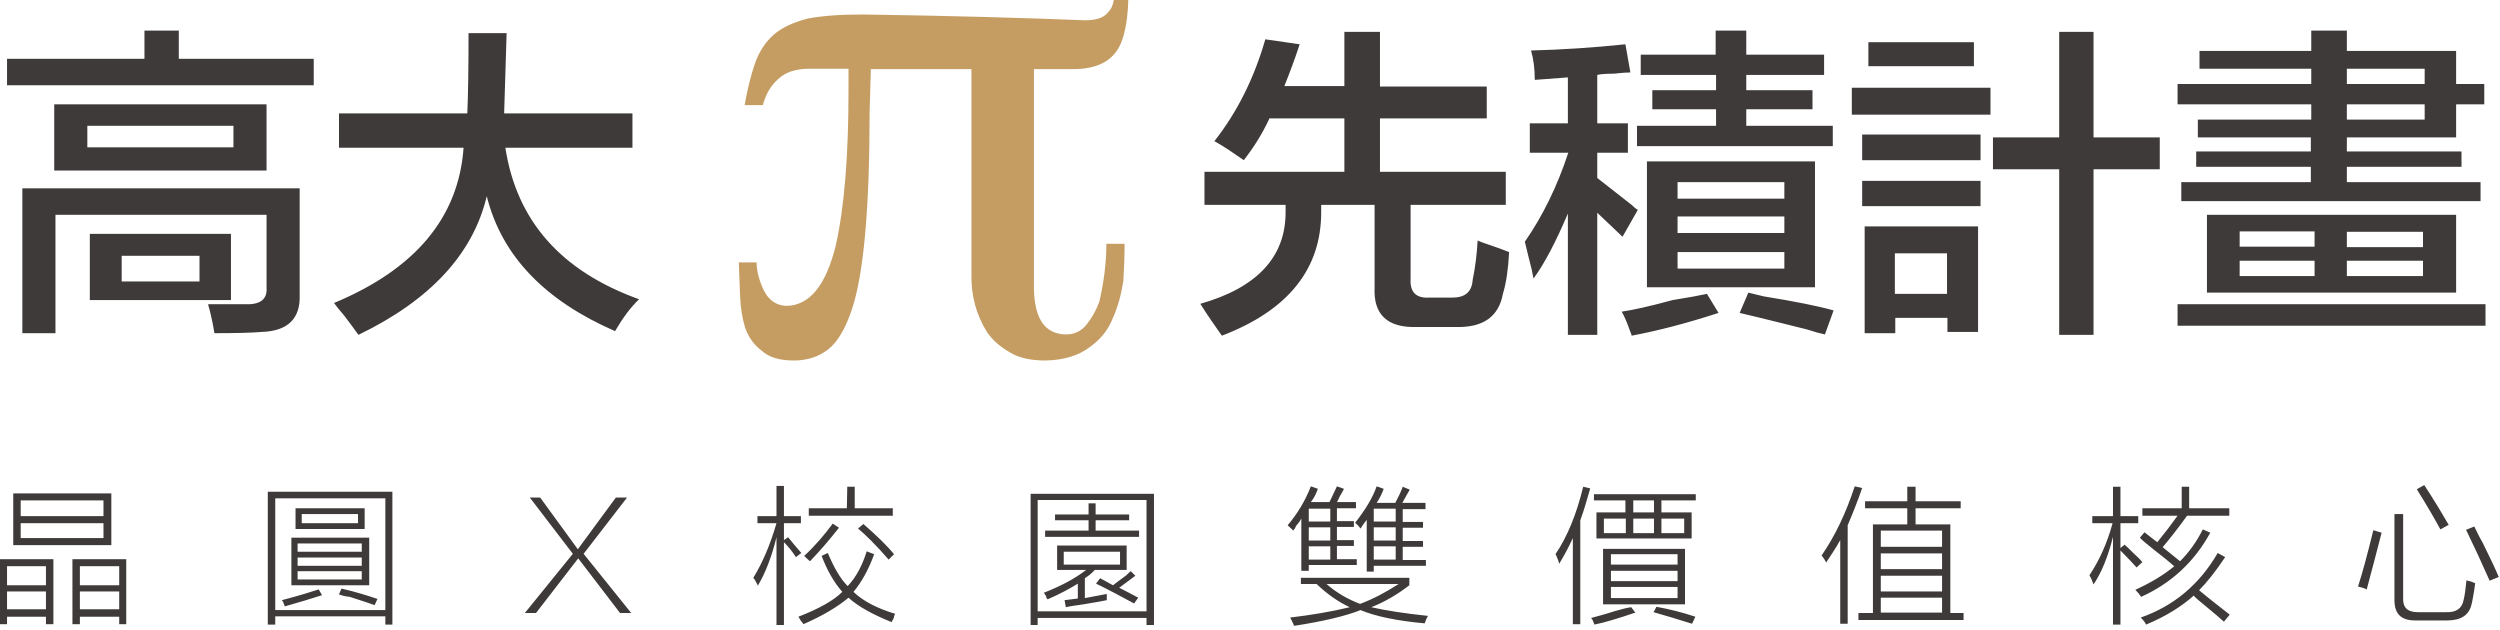
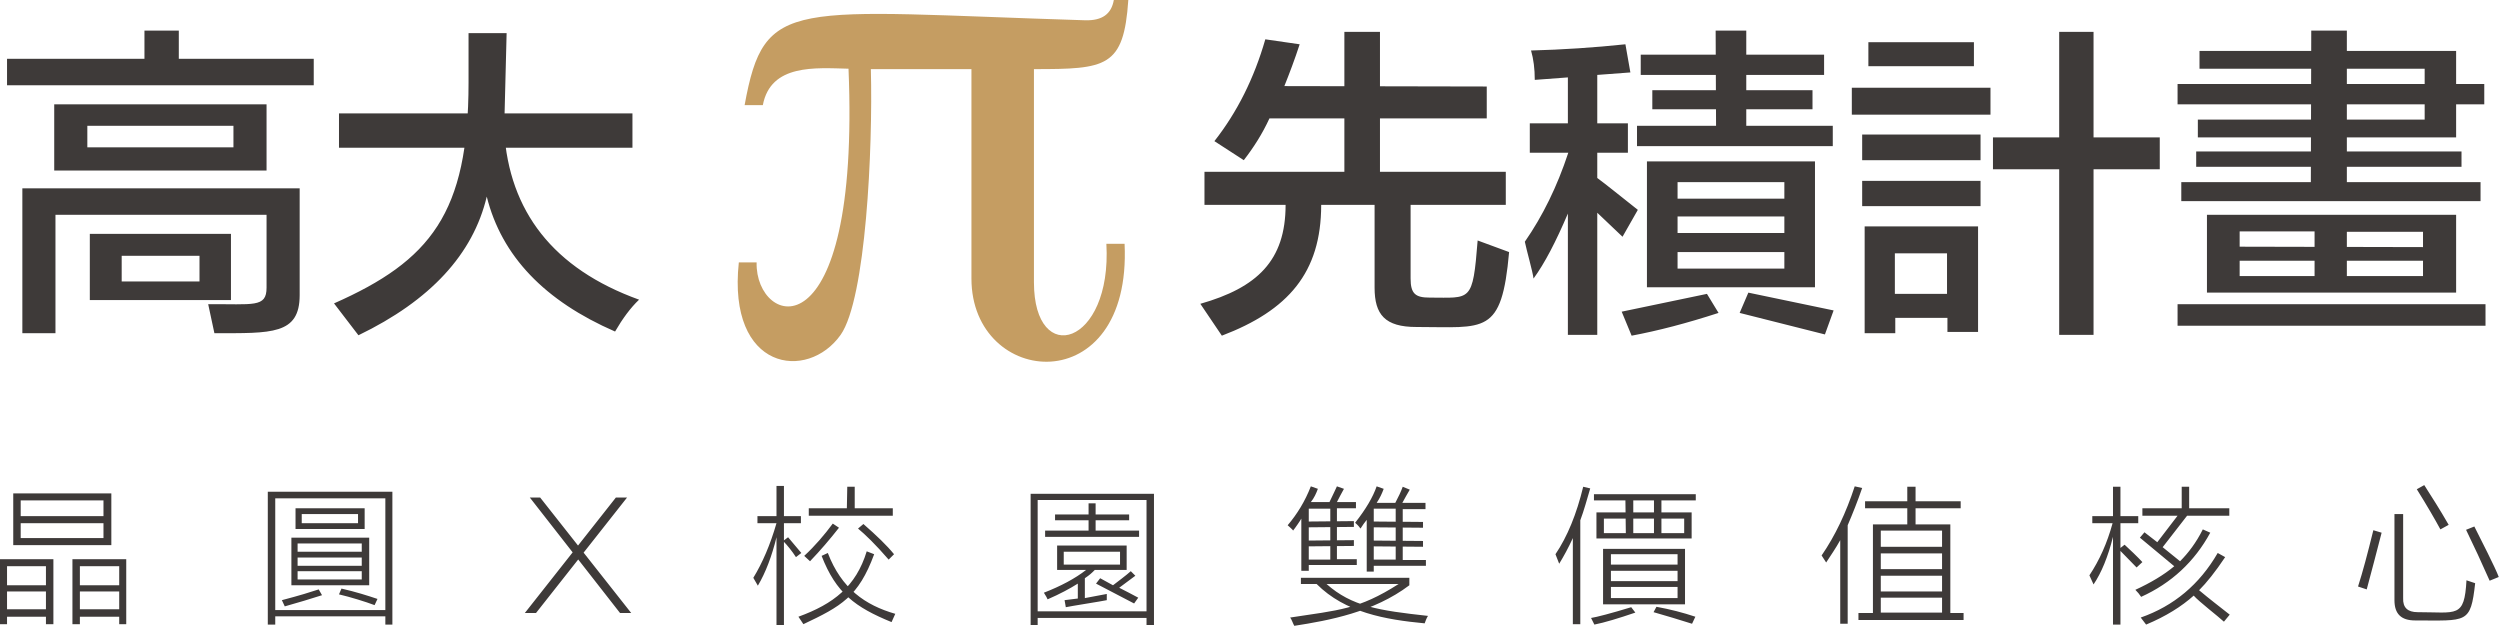
- <svg xmlns="http://www.w3.org/2000/svg" version="1.1" id="圖層_1" x="0px" y="0px" viewBox="0 0 604 152" style="enable-background:new 0 0 604 152;" xml:space="preserve">
-   <style type="text/css">
- 	.st0{fill:#C59D62;}
- 	.st1{fill:#3E3A39;}
- </style>
-   <path class="st0" d="M210.1,26.8c0,23.4-1.4,39.4-4.3,48c-1.5,4.5-3.4,7.8-5.7,9.6c-2.3,1.8-5.1,2.7-8.3,2.7c-3.5,0-6.1-0.8-7.8-2.4  c-1.9-1.4-3.2-3.3-4-5.6c-0.7-2.3-1.1-4.9-1.2-7.7c-0.1-2.7-0.2-5.3-0.3-8h4.3c0,2.1,0.6,4.3,1.7,6.7c1.2,2.4,3,3.7,5.5,3.8  c5.6-0.1,9.5-4.9,11.9-14.5c2.1-9.3,3.1-21.8,3.1-37.5v-5.3h-9.3c-3.4,0-5.9,0.8-7.7,2.5c-1.8,1.6-3,3.7-3.7,6.3h-4.4  c0.7-3.9,1.5-7.2,2.5-10.1c1-2.8,2.5-5.1,4.4-6.8c2-1.8,4.8-3.1,8.3-4c3.5-0.7,8-1,13.5-1c20.6,0.3,38.4,0.8,53.6,1.4  c2.6,0,4.4-0.6,5.4-1.8c0.9-0.9,1.3-1.9,1.5-3.1h3.5c-0.2,6.6-1.4,11.1-3.7,13.4c-2.2,2.3-5.6,3.4-10.1,3.3h-9v51.5  c-0.2,8.3,2.3,12.5,7.7,12.6c2.1,0,3.8-0.8,5.1-2.5c1.2-1.5,2.2-3.3,3-5.4c1.1-4.8,1.7-9.4,1.7-14h4.4c0,2.8-0.1,5.8-0.3,9  c-0.5,3.2-1.3,6.2-2.6,9.1c-1.1,2.8-3,5.1-5.7,7c-2.6,1.9-6,3-10.5,3.1c-3.5,0-6.3-0.6-8.5-1.9c-2.3-1.3-4.2-2.9-5.6-4.9  c-2.7-4.3-3.9-9-3.8-14V16.7h-24.3L210.1,26.8L210.1,26.8z" />
-   <path class="st1" d="M1.7,20.6v-6.4h33.2V7.4h8.3v6.8h32.6v6.4H1.7z M5.4,80.5v-35h67v25.8c0.2,5.7-2.9,8.7-9.2,8.9  c-2.5,0.2-6.2,0.3-11.4,0.3c-0.2-1.4-0.6-3.4-1.2-5.8c-0.2-0.6-0.3-1-0.3-1.2h8.6c3.9,0.2,5.7-1.1,5.5-4V51.9h-51v28.6L5.4,80.5  L5.4,80.5z M13.1,41.2v-16h51.3v16H13.1L13.1,41.2z M21.1,30.4v5.2h35.3v-5.2H21.1L21.1,30.4z M21.7,72.5v-16h34.1v16H21.7  L21.7,72.5z M29.4,61.8v6.2h18.8v-6.2H29.4L29.4,61.8z M81.9,35.7v-8.3h31c0.2-4.5,0.3-11,0.3-19.4h9.2l-0.6,19.4h31v8.3h-30.7  c2.7,17.6,13.4,29.8,32.3,36.6c-2.1,2-4,4.6-5.8,7.7c-17-7.4-27.4-18.2-31-32.6c-3.3,13.9-13.6,25.1-31,33.5  c-0.6-0.8-1.7-2.4-3.4-4.6c-1.2-1.4-2.1-2.5-2.5-3.1c19.7-8.2,30.1-20.7,31.3-37.5H81.9L81.9,35.7z M300.5,38.7  c-2.3-1.6-4.6-3.2-7.1-4.6c5.5-7,9.6-15.2,12.3-24.6l8.3,1.2c-1.2,3.7-2.5,7.1-3.7,10.1h14.5V7.7h8.6v13.2h25.8v7.7h-25.8v12.9h30.4  v8h-23v17.8c-0.2,3.3,1.3,4.8,4.6,4.6h5.5c3.1,0,4.7-1.4,4.9-4.3c0.6-2.9,1-6,1.2-9.5c0.4,0.2,0.9,0.4,1.5,0.6  c2.9,1,4.9,1.7,6.1,2.2c-0.2,4.1-0.7,7.5-1.5,10.1c-1,5.5-4.8,8.2-11.4,8h-9.5c-7,0.2-10.4-3-10.1-9.5v-20h-12.9v1.8  c0,13.7-8,23.7-24,29.8c-1.6-2.3-3.4-4.8-5.2-7.7c13.7-3.9,20.6-11.3,20.6-22.1v-1.8H291v-8h33.8V28.6h-18.1  C305,32.3,302.9,35.6,300.5,38.7L300.5,38.7z M369.6,36.9v-7.1h9.2V18.7l-8,0.6c0-2.7-0.3-5-0.9-7.1c7.6-0.2,15.2-0.7,22.8-1.5  l1.2,6.8c-0.8,0-2.2,0.1-4,0.3c-1.8,0-3.2,0.1-4,0.3v11.7h7.4v7.1h-7.4V43c1.8,1.4,4.6,3.6,8.3,6.5c0.6,0.6,1.1,1,1.5,1.2l-3.7,6.5  l-6.1-5.8v29.5h-7.1V51.6c-2.9,6.8-5.6,12-8.3,15.7c-0.2-1.2-0.6-3-1.2-5.2c-0.4-1.6-0.7-2.9-0.9-3.7c4.3-6.2,7.8-13.3,10.5-21.5  L369.6,36.9L369.6,36.9z M394.2,81.1c0-0.2-0.1-0.5-0.3-0.9c-0.8-2.3-1.5-3.9-2.1-4.9c2.7-0.4,6.8-1.3,12.3-2.8  c3.7-0.6,6.5-1.1,8.3-1.5l2.8,4.6C407.5,78.1,400.6,79.9,394.2,81.1L394.2,81.1z M396.4,18.1v-4.9h18.1V7.4h7.4v5.8h18.8v4.9h-18.8  v3.7h16v4.6h-16v4h20.9v4.9h-47.3v-4.9h19.1v-4h-15.4v-4.6h15.4v-3.7L396.4,18.1L396.4,18.1z M397.9,69.5V39h40.6v30.4H397.9z   M405.3,44v4h25.8v-4H405.3z M405.3,52.3v4h25.8v-4H405.3z M405.3,60.9v4h25.8v-4H405.3z M440.9,80.8c-1-0.2-2.5-0.6-4.3-1.2  c-4.1-1-9.5-2.4-16.3-4l2.1-4.9c0.8,0.2,2,0.5,3.7,0.9c7.4,1.2,13,2.3,16.9,3.4L440.9,80.8L440.9,80.8z M447.4,27.7v-6.5h33.5v6.5  H447.4z M449.9,38.7v-6.2h28.6v6.2H449.9z M449.9,49.8v-6.1h28.6v6.1H449.9z M450.5,80.5V54.7h27.4v25.5h-7.4v-3.4h-12.6v3.7H450.5  L450.5,80.5z M451.4,16v-5.8h25.5V16H451.4z M457.8,61.2V71h12.6v-9.8H457.8z M481.5,40.9v-7.7h16V7.7h8.3v25.5h16v7.7h-16v40h-8.3  V40.9L481.5,40.9L481.5,40.9z M526.1,25.2v-4.9h32.3v-3.7h-27v-4.3h27V7.4h8.6v4.9h26.4v8h6.8v4.9h-6.8v8H567v3.4h27.7v3.7H567V44  h32.3v4.6H527V44h31.3v-3.7h-27.7v-3.7h27.7v-3.4H531v-4.3h27.4v-3.7L526.1,25.2L526.1,25.2z M526.1,78.7v-5.2h74.4v5.2H526.1z   M533.2,70.7V51.9h60.2v18.8H533.2z M541.1,55.9v3.7h18.1v-3.7H541.1z M541.1,63v3.7h18.1V63H541.1z M585.7,16.6H567v3.7h18.8V16.6z   M567,25.2v3.7h18.8v-3.7H567z M585.4,56H567v3.7h18.4V56z M567,63v3.7h18.4V63H567z M0,135.1h12.9v15.7h-1.8v-1.8H1.7v1.8H0V135.1z   M1.7,136.8v4.6h9.4v-4.6H1.7z M1.7,142.9v4.3h9.4v-4.3H1.7z M3.2,119.2h23.7v12.5H3.2V119.2z M5,120.9v3.8h20v-3.8H5z M5,126.4v3.6  h20v-3.6H5z M17.5,135.1h13v15.7h-1.7v-1.8h-9.5v1.8h-1.8V135.1z M19.3,136.8v4.6h9.5v-4.6H19.3z M19.3,142.9v4.3h9.5v-4.3H19.3z   M64.7,118.8h30.1v32.1h-1.7v-2H66.5v2h-1.8V118.8z M66.5,120.4v27h26.6v-27H66.5z M77,142.4l0.8,1.4c-2.8,0.9-5.8,1.8-9,2.7  c-0.2-0.6-0.4-1.2-0.7-1.5C72.3,143.9,75.2,143,77,142.4z M70.4,129.9h18.8v11.5H70.4V129.9z M71.4,122.8h16.7v5H71.4V122.8z   M71.9,131.3v2h15.5v-2H71.9z M71.9,134.7v2h15.5v-2H71.9z M71.9,138v2h15.5v-2H71.9z M72.9,124.2v2.2h13.6v-2.2H72.9z M81.9,143.6  l0.6-1.4c3.5,0.8,6.3,1.7,8.7,2.5l-0.7,1.5c-1.6-0.6-3.6-1.2-6-2C83.3,144.1,82.4,143.8,81.9,143.6z M149.8,148.1l-10.1-13.2  l-10.2,13.2h-2.7l11.6-14.3l-10.4-13.6h2.5l9.1,12.5l9.2-12.5h2.7L141,133.8l11.5,14.3H149.8z M183.1,141.5  c-0.1-0.2-0.2-0.5-0.4-0.8c-0.3-0.6-0.5-0.9-0.7-1.1c2.2-3.6,4.1-8,5.6-13.2H183v-1.7h4.6v-7.3h1.8v7.3h4.1v1.7h-4.1v4.1l1-0.7  c0.3,0.4,0.8,0.9,1.4,1.7c0.8,0.9,1.4,1.6,1.8,2.1l-1.3,1c-0.9-1.4-1.9-2.6-2.9-3.6v20h-1.8v-21.2  C186.5,134.3,185,138.3,183.1,141.5z M215.4,150.3c-4.7-1.9-8.1-3.8-10.4-5.9c-2.6,2.2-6.3,4.4-10.9,6.4c-0.1-0.2-0.3-0.5-0.6-0.8  c-0.3-0.5-0.5-0.8-0.6-1c4.9-1.9,8.5-3.9,10.6-6c-2.1-2.4-3.7-5.3-5-8.7l1.5-0.7c1.5,3.6,3.1,6.3,4.8,8c2-2.1,3.5-4.9,4.6-8.4  l1.8,0.7c-1.3,3.6-3,6.7-5,9.1c2.3,2.2,5.7,4,10.1,5.3c-0.1,0.1-0.2,0.3-0.3,0.6C216.1,149.1,215.8,149.6,215.4,150.3z M201.2,126.5  l1.5,1c-2.2,2.8-4.5,5.5-7,8.1c-0.2-0.2-0.5-0.4-0.8-0.7c-0.3-0.3-0.5-0.5-0.6-0.6C196.9,131.9,199.2,129.2,201.2,126.5z   M204.7,117.6h1.8v5.2h9.2v1.8h-20.3v-1.8h9.2L204.7,117.6L204.7,117.6z M207.3,127.7l1.3-1.1c3.2,2.8,5.7,5.2,7.4,7.3l-1.3,1.3  C211.5,131.5,209,129.1,207.3,127.7z M249,119.3h29.8v31.7H277v-1.7h-26.3v1.7H249V119.3z M250.7,120.8v26.9H277v-26.9H250.7z   M252.2,143.2c4.1-1.6,7.5-3.4,10.2-5.5h-7v-5.9h16.8v5.9h-7.7c-0.2,0.2-0.4,0.4-0.7,0.7s-0.8,0.7-1.7,1.3v4.8l5.3-1v1.5  c-0.8,0.2-2.7,0.5-5.6,1c-2.1,0.3-3.5,0.5-4.3,0.7l-0.3-1.7l3.2-0.4V141c-1.9,1.2-4.3,2.5-7.3,3.8c0-0.1-0.1-0.2-0.3-0.3  C252.9,144.2,252.6,143.8,252.2,143.2L252.2,143.2z M252.5,128.2H263v-2.5h-8.1v-1.4h8.1v-2.7h1.7v2.7h8.1v1.4h-8.1v2.5h10.5v1.5  h-22.7L252.5,128.2L252.5,128.2z M257,133.3v3.1h13.6v-3.1H257z M264.8,141l1-1.3l3.1,1.7c0.8-0.6,1.8-1.4,3.2-2.4  c0.5-0.5,0.8-0.8,1.1-1l1.1,1.1l-3.9,2.9c1.6,0.8,3.1,1.6,4.6,2.4l-1,1.4C271.2,144.3,268.1,142.6,264.8,141z M312.4,128.2  c-0.1-0.2-0.4-0.5-1-1c-0.1-0.1-0.2-0.2-0.3-0.3c2.3-2.7,4.2-5.8,5.6-9.4l1.7,0.6c-0.4,1.1-0.9,2.2-1.7,3.2h4.5  c0.9-1.9,1.5-3.1,1.8-3.8l1.7,0.6c-0.2,0.4-0.5,1-1,1.8c-0.3,0.7-0.5,1.1-0.7,1.4h4.6v1.5h-4.6v3.1h4.1v1.4h-4.1v3.2h4.1v1.4h-4.1  v3.2h4.8v1.4h-11.6v1.4h-1.8v-12.6c-0.2,0.4-0.6,1-1.3,1.8C312.9,127.7,312.6,128,312.4,128.2z M314.3,141.1v-1.5h26.2v1.8  c-3,2.3-6.1,4.1-9.2,5.3c3.5,0.8,8,1.5,13.7,2.1c-0.4,0.6-0.6,1.3-0.8,1.8c-6.7-0.6-11.9-1.7-15.5-3.2c-3.5,1.4-8.9,2.7-16,3.8  c-0.1-0.1-0.2-0.3-0.3-0.6c-0.3-0.6-0.5-1.1-0.7-1.4c5-0.6,9.9-1.4,14.4-2.5c-2.8-1.3-5.5-3.2-8-5.6H314.3L314.3,141.1z   M316.2,122.9v3.1h5.2v-3.1H316.2z M316.2,127.4v3.2h5.2v-3.2H316.2z M316.2,132v3.2h5.2V132H316.2z M337.9,141.1h-17.4  c2.5,2.2,5.2,3.7,8.1,4.8C331.8,144.7,334.8,143.1,337.9,141.1L337.9,141.1z M328.7,127.7c-0.2-0.3-0.6-0.8-1.3-1.4  c2.6-3.3,4.3-6.2,5.2-8.8l1.7,0.6c-0.4,1.1-0.9,2.2-1.7,3.4h4.5c0.8-1.5,1.4-2.8,1.8-3.9l1.7,0.7c-0.6,1-1.2,2.1-1.8,3.2h5.6v1.5  h-5.5v3.1h4.9v1.4h-4.9v3.2h4.9v1.4h-4.9v3.2h5.6v1.4h-12.6v1.4h-1.7v-12.5C329.7,126.2,329.2,126.9,328.7,127.7z M331.9,122.9v3.1  h5.3v-3.1H331.9z M331.9,127.4v3.2h5.3v-3.2H331.9z M331.9,132v3.2h5.3V132H331.9z M376.7,136.2c-0.1-0.5-0.3-1-0.6-1.7  c-0.1-0.3-0.2-0.5-0.3-0.6c2.9-4.3,5.1-9.7,6.7-16.3l1.7,0.4c-0.8,2.7-1.5,5.3-2.4,7.7v25.1H380V130  C378.9,132.4,377.8,134.4,376.7,136.2L376.7,136.2z M394.1,146.7l1,1.3c-4.1,1.4-7.4,2.4-9.9,2.9l-0.1-0.3c-0.2-0.6-0.4-1-0.7-1.3  c1.1-0.3,3.1-0.8,5.9-1.7C392,147.1,393.3,146.8,394.1,146.7z M385.2,119.4h24.5v1.5h-8.3v2.9h7.3v6.3h-23v-6.3h7v-2.9h-7.6V119.4z   M387.3,132.6h19.8V146h-19.8V132.6z M387.5,125.3v3.5h5.3v-3.5H387.5z M389.2,133.9v2.5h16.1v-2.5H389.2z M389.2,137.9v2.5h16.1  v-2.5H389.2z M389.2,141.8v2.7h16.1v-2.7H389.2z M394.6,120.9v2.9h5v-2.9H394.6z M394.6,125.3v3.5h5v-3.5H394.6z M399.5,147.9  l0.7-1.3c3.3,0.6,6.4,1.4,9.4,2.4l-0.8,1.7C405.7,149.7,402.6,148.8,399.5,147.9z M406.9,125.3h-5.5v3.5h5.5V125.3z M441.2,135.9  c-0.3-0.6-0.6-1.1-1.1-1.7c3.3-4.8,5.9-10.3,8-16.7l1.8,0.4c-1.1,3.2-2.3,6.2-3.5,9v23.8h-1.8v-20.2  C443.5,132.5,442.3,134.2,441.2,135.9L441.2,135.9z M460.8,117.6h2v3.5h10.9v1.7h-10.9v3.9h8.4v21.4h3.2v1.7h-25.4v-1.7h3.5v-21.4  h8.3v-3.9h-10.2v-1.7h10.2L460.8,117.6L460.8,117.6z M454.4,128.2v3.9h14.8v-3.9H454.4z M454.4,133.7v3.8h14.8v-3.8H454.4z   M454.4,139.1v3.8h14.8v-3.8H454.4z M454.4,144.4v3.6h14.8v-3.6H454.4z M505.8,141.2c-0.3-0.8-0.6-1.6-1-2.2  c2.4-3.6,4.3-7.8,5.6-12.6h-4.9v-1.7h5v-7.1h1.8v7.1h4.3v1.7h-4.3v6l1-0.8c0.6,0.5,1.3,1.2,2.2,2.1c0.9,0.8,1.6,1.5,2.1,2.1  l-1.4,1.3c-0.9-1-2.2-2.4-3.9-4.1v17.9h-1.8v-21.2C509.3,134.5,507.7,138.4,505.8,141.2z M517,129.9l1.1-1.3l3.1,2.4  c1.8-2.2,3.4-4.3,4.9-6.4h-8.5v-1.8h9.5v-5.2h1.8v5.2h9.7v1.8h-10.2c-2.3,3.2-4.3,5.7-5.9,7.6l4.2,3.4c2-2,3.9-4.5,5.5-7.7l1.8,0.8  c-3.8,7-9.4,12.2-16.7,15.5c-0.4-0.6-0.8-1.1-1.4-1.7c3.7-1.7,6.9-3.6,9.4-5.7c-1-0.9-2.6-2.2-4.8-3.9  C518.6,131.4,517.4,130.4,517,129.9z M518.5,150.9c-0.3-0.6-0.7-1.1-1.3-1.7c8-2.8,14.2-8,18.6-15.6l1.8,1c-2.4,3.6-4.5,6.2-6.3,8  c2.5,2.1,5,4,7.4,5.9l-1.4,1.7c-1-0.9-2.4-2.1-4.1-3.5c-1.6-1.3-2.7-2.2-3.2-2.8C527.1,146.5,523.3,148.9,518.5,150.9L518.5,150.9z   M573.4,128.1l2,0.6c-1.2,4.7-2.4,9.2-3.6,13.7c-0.6-0.3-1.3-0.5-2.1-0.7C570.8,138.3,572,133.8,573.4,128.1z M578.5,124.2h2.1v20.3  c-0.1,2.3,1.1,3.4,3.5,3.4h6.9c2.4,0.1,3.8-0.9,4.2-2.9c0.3-1.2,0.5-2.8,0.7-4.8c0.3,0.1,0.6,0.2,1.1,0.3c0.5,0.2,0.8,0.3,1,0.4  c-0.1,1-0.3,2.3-0.6,3.8c-0.1,0.6-0.2,1.1-0.3,1.4c-0.6,2.5-2.5,3.8-5.9,3.8h-7.7c-3.4,0-5-1.6-5-4.9V124.2z M589.6,127.9  c-1.3-2.4-3.2-5.7-5.7-9.7l1.8-1c0.3,0.5,0.7,1.1,1.3,2c1.3,2,2.8,4.5,4.6,7.6L589.6,127.9z M601.5,140.3c-1.9-4.3-3.8-8.4-5.7-12.3  l2-0.8c0.4,0.8,1,2.2,2,3.9c1.8,3.6,3.1,6.4,3.9,8.3L601.5,140.3z" />
+ <svg xmlns="http://www.w3.org/2000/svg" viewBox="0 0 604 152">
+   <path fill="#C59D62" d="M249.8,16.7v51.5c0,20.8,18.9,15.3,17.5-9.3h4.4c1.8,38.3-37,34.8-37,8.4V16.7l-24.3,0  c0.5,19.2-1.2,55.5-7.3,64.2c-8,11.3-27.4,8.7-24.6-17.5h4.3C182.4,79,207.9,87.1,205,16.6c-8-0.2-18.8-1.2-20.7,8.8h-4.4  c4.8-26.4,11-22.7,82.3-20.5c4.1,0.1,6.3-1.5,6.9-4.9h3.5C271.5,16.3,267.3,16.7,249.8,16.7z" />
+   <path fill="#3E3A39" d="M1.7,20.6v-6.4h33.2V7.4h8.3v6.8h32.6v6.4H1.7z M5.4,80.5v-35h67v25.8c0,9.6-6.8,9.2-20.6,9.2l-1.5-7  c10.9-0.1,14.1,0.9,14.1-4V51.9h-51v28.6H5.4z M13.1,25.2h51.3v16H13.1V25.2z M21.1,30.4v5.2h35.3v-5.2L21.1,30.4z M21.7,56.5h34.1  v16H21.7V56.5z M29.4,68h18.8v-6.2H29.4V68z M81.9,35.7v-8.3h70.9v8.3 M121.8,31.6c1.2,19.4,11.8,33.3,32.6,40.8  c-2.1,2-4,4.6-5.8,7.7c-17-7.4-27.4-18.2-31-32.6c-3.3,13.9-13.6,25.1-31,33.5l-5.9-7.7C104,63,113.2,51.5,113.2,20V8h9.2  L121.8,31.6z M306.7,28.6c-1.7,3.7-3.8,7-6.2,10.1l-7.1-4.6c5.5-7,9.6-15.2,12.3-24.6l8.3,1.2c-1.2,3.7-2.5,7.1-3.7,10.1l48.9,0.1  v7.7 M290,73.4c13.7-3.9,20.6-10.4,20.6-23.9H291v-8h33.8l0-33.8h8.6v33.8h30.4v8h-23v17.8c0,3.7,1.2,4.6,4.6,4.6  c10,0,10.4,1.3,11.6-13.8l7.6,2.8c-1.8,20.2-5.8,18.1-22.4,18.1c-7.6,0-10.1-3-10.1-9.5v-20h-12.9c0,16.4-8,25.5-24,31.6L290,73.4z   M369.6,36.9v-7.1h9.2V18.7l-8,0.6c0-2.7-0.3-5-0.9-7.1c7.6-0.2,15.2-0.7,22.8-1.5l1.2,6.8l-8,0.6v11.7h7.4v7.1h-7.4V43  c1.8,1.3,6.5,5.1,9.8,7.7l-3.7,6.5l-6.1-5.8v29.5h-7.1V51.6c-2.9,6.8-5.6,12-8.3,15.7c-0.2-1.7-1.7-6.9-2.1-8.9  c4.3-6.2,7.8-13.3,10.5-21.5L369.6,36.9z M391.8,75.3l20.6-4.3l2.8,4.6c-7.7,2.5-14.6,4.3-21,5.5 M399.2,26.4v-4.6l38.7,0v4.6   M396.4,18.1v-4.9h44.3v4.9 M421.9,30.4h20.9v4.9h-47.3v-4.9h19.1l-0.1-23h7.4 M397.9,69.4V39h40.6v30.4 M431.1,48v-4h-25.8v4   M405.3,52.3v4h25.8v-4 M431.1,64.9v-4h-25.8v4 M420.3,75.6l2.1-4.9L443,75l-2.1,5.8 M447.4,27.7v-6.5h33.5v6.5 M449.9,38.7v-6.2  h28.6v6.2 M449.9,49.8v-6.1h28.6v6.1 M477.9,54.7v25.5h-7.4v-3.4h-12.6v3.7l-7.4,0V54.7 M451.4,16v-5.8h25.5V16 M457.8,61.2V71h12.6  v-9.8 M481.5,40.9v-7.7h40.3v7.7 M505.8,80.9h-8.3V7.7h8.3 M530.6,40.3v-3.7h64.1v3.7 M567,44h32.3v4.6H527V44h31.3l0.1-36.6h8.6   M526.1,78.7v-5.2h74.4v5.2 M533.2,70.7V51.9h60.2v18.8 M526.1,25.2v-4.9l74.1,0v4.9 M531,33.2v-4.3l54.8,0V16.6h-54.4v-4.3h62v20.9   M541.1,63v3.7h18.1V55.9h-18.1v3.7l44.3,0.1V56H567v10.7h18.4V63 M12.9,135.1v15.7h-1.8V149H1.7v1.8H0v-15.7 M11.1,141.4v-4.6H1.7  v4.6 M1.7,142.9v4.3h9.4v-4.3 M3.2,131.7v-12.5h23.7v12.5 M25,124.7v-3.8H5v3.8 M5,126.4v3.6h20v-3.6 M30.5,135.1v15.7h-1.7V149  h-9.5v1.8h-1.8v-15.7 M28.8,141.4v-4.6h-9.5v4.6 M19.3,142.9v4.3h9.5v-4.3 M94.8,150.9h-1.7v-2H66.5v2h-1.8v-32.1h30.1 M93.1,120.4  c0,0-26.6,0-26.6,0v27h26.6 M68.1,145c4.2-1.1,7.1-2,8.9-2.6l0.8,1.4c-2.8,0.9-5.8,1.8-9,2.7L68.1,145z M70.4,141.4v-11.5h18.8v11.5   M71.4,122.8h16.7v5H71.4V122.8z M87.4,133.3v-2H71.9v2 M71.9,134.7v2h15.5v-2 M87.4,140v-2H71.9v2 M72.9,124.2v2.2h13.6v-2.2H72.9z   M81.9,143.6l0.6-1.4c3.5,0.8,6.3,1.7,8.7,2.5l-0.7,1.5C88.4,145.4,84.5,144.2,81.9,143.6z M128,120.2h2.5l22,27.9h-2.7   M129.5,148.1h-2.7l22-27.9h2.7 M189.2,130.7l1.2-0.9c0.7,0.8,2.6,3.1,3.2,3.8l-1.3,1C191.4,133.2,190.2,131.7,189.2,130.7z   M182,139.6c2.2-3.6,4.1-8,5.6-13.2H183v-1.7h4.6v-7.3h1.8v7.3h4.1v1.7h-4.1V151h-1.8v-21.2c-1.1,4.5-2.6,8.5-4.5,11.7 M194.1,150.8  l-1.2-1.8c8.5-3.1,13.9-7.3,16.5-15.8l1.8,0.7C207.4,144.2,203.2,146.5,194.1,150.8z M198.5,134.3l1.5-0.7c3.3,8.6,9,12.6,16.3,14.7  l-0.9,2C206.6,146.7,202,143.3,198.5,134.3z M194.3,134.3c2.6-2.4,4.9-5.1,6.9-7.8l1.5,1c-2.2,2.8-4.5,5.5-7,8.1L194.3,134.3z   M204.7,117.6h1.8v5.2h9.2v1.8h-20.3v-1.8h9.2L204.7,117.6L204.7,117.6z M207.3,127.7l1.3-1.1c3.2,2.8,5.7,5.2,7.4,7.3l-1.3,1.3  C211.5,131.5,209,129.1,207.3,127.7z M278.8,151H277v-1.7h-26.3v1.7H249v-31.7h29.8 M277,120.8c0,0-26.3,0-26.3,0v26.9H277   M272.2,131.8v5.9h-7.7c-0.8,0.8-1.1,1.1-2.4,2v4.8l5.3-1v1.5c-0.8,0.2-9.1,1.5-9.9,1.7l-0.3-1.7l3.2-0.4V141  c-1.9,1.2-4.3,2.5-7.3,3.8c0-0.1-0.5-1-0.9-1.6l0,0c4.1-1.6,7.5-3.4,10.2-5.5h-7v-5.9 M264.7,128.2h10.5v1.5h-22.7l0-1.5l0,0H263  v-6.6h1.7 M254.9,125.7v-1.4h17.9v1.4 M257,133.3v3.1h13.6v-3.1 M264.8,141l1-1.3l3.1,1.7c0.9-0.7,3.2-2.4,4.3-3.4l1.1,1.1l-3.9,2.9  c1.6,0.8,3.1,1.6,4.6,2.4l-1,1.4 M323,135.1h4.8v1.4h-11.6v1.4h-1.8v-12.6c-0.2,0.4-1.5,2.3-2,2.9c0-0.2-0.9-0.9-1.3-1.3  c2.3-2.7,4.2-5.8,5.6-9.4l1.7,0.6c-0.4,1.1-0.9,2.2-1.7,3.2h4.5c0.9-1.9,1.5-3.1,1.8-3.8l1.7,0.6c-0.3,0.5-1.4,2.6-1.7,3.2h4.6v1.5  H323 M316.2,132v3.2h5.2v-12.3h-5.2v3.1l10.9-0.1v1.4l-10.9,0.1v3.2l10.9-0.1v1.4 M312.7,151.2c-0.3-0.5-0.7-1.7-1-2  c11.7-1.8,16.5-1.9,26.2-8.1h-17.4c6.1,5.4,12.6,6.4,24.5,7.7c-0.4,0.6-0.6,1.3-0.8,1.8c-9.5-0.9-19.2-2.6-26.1-9.5h-3.8v0v-1.5  h26.2v1.8C331.9,147.9,321.1,149.9,312.7,151.2z M338.9,135.3h5.6v1.4h-12.6v1.4h-1.7v-12.5c-0.5,0.6-1,1.3-1.5,2.1  c-0.2-0.3-0.6-0.8-1.3-1.4c2.6-3.3,4.3-6.2,5.2-8.8l1.7,0.6c-0.4,1.1-0.9,2.2-1.7,3.4h4.5c0.8-1.5,1.4-2.8,1.8-3.9l1.7,0.7  c-0.6,1-1.2,2.1-1.8,3.2h5.6v1.5h-5.5 M343.8,130.7v1.4l-11.9-0.1v3.2h5.3v-12.3h-5.3v3.1l11.9,0.1v1.4l-11.9-0.1v3.2 M381.8,150.8  H380V130c-1.1,2.4-2.2,4.4-3.3,6.2l-0.9-2.3c2.9-4.3,5.1-9.7,6.7-16.3l1.7,0.4c-0.8,2.7-1.5,5.3-2.4,7.7 M384.4,149.3  c1.3-0.2,4.8-1.1,9.7-2.6l1,1.3c-4.1,1.4-7.4,2.4-9.9,2.9L384.4,149.3z M408.7,123.8v6.3h-23v-6.3 M387.3,146v-13.4h19.8V146   M405.3,136.4v-2.5h-16.1v2.5 M389.2,137.9v2.5h16.1v-2.5 M405.3,144.5v-2.7h-16.1v2.7 M399.6,120.9h-5v7.9h5 M399.5,147.9l0.7-1.3  c3.3,0.6,6.4,1.4,9.4,2.4l-0.8,1.7C405.7,149.7,402.6,148.8,399.5,147.9z M409.7,119.4v1.5h-8.3l0,7.9h5.5v-3.5h-19.4v3.5h5.3  l-0.1-7.9h-7.6v-1.5h0.1 M446.4,150.7h-1.8v-20.2c-1.1,2-2.3,3.7-3.4,5.4l-1.1-1.7c3.3-4.8,5.9-10.3,8-16.7l1.8,0.4  c-1.1,3.2-2.3,6.2-3.5,9 M450.6,122.8v-1.7l23.1,0v1.7 M471.2,148.1h3.2v1.7H449v-1.7h3.5v-21.4h8.3v-9.1l0,0h2v9.1h8.4   M469.2,132.1v-3.9h-14.8v3.9 M454.4,133.7v3.8h14.8v-3.8 M469.2,142.9v-3.8h-14.8v3.8 M454.4,144.4v3.6h14.8v-3.6 M511.9,132.7  l1.4-1.1c1,0.9,3.3,3.1,4.3,4.2l-1.4,1.3L511.9,132.7z M504.8,139c2.4-3.6,4.3-7.8,5.6-12.6h-4.9v-1.7h5v-7.1h1.8v7.1h4.3v1.7h-4.3  l0,24.5h-1.8v-21.2c-1.2,4.8-2.8,8.7-4.7,11.5L504.8,139z M522.5,132.2l4.2,3.4c2-2,3.9-4.5,5.5-7.7l1.8,0.8  c-3.8,7-9.4,12.2-16.7,15.5c-0.4-0.6-0.8-1.1-1.4-1.7c3.7-1.7,6.9-3.6,9.4-5.7l-8.3-6.9l1.1-1.3l3.1,2.4l4.9-6.4h-8.5v-1.8h9.5v-5.2  h1.8v5.2h9.7v1.8h-10.2L522.5,132.2z M517.2,149.2c8-2.8,14.2-8,18.6-15.6l1.8,1c-2.4,3.6-4.5,6.2-6.3,8c2.5,2.1,5,4,7.4,5.9  l-1.4,1.7c-1.4-1.3-6.1-4.9-7.3-6.3c-2.9,2.6-6.7,5-11.5,7L517.2,149.2z M569.7,141.7c1.1-3.4,2.3-7.9,3.7-13.6l2,0.6  c-1.2,4.7-2.4,9.2-3.6,13.7L569.7,141.7z M598,140.9c-1.1,9.9-2,9-14.5,9c-3.4,0-5-1.6-5-4.9v-20.8h2.1v20.3  c-0.1,2.3,1.1,3.4,3.5,3.4c9.5,0,11.3,1.5,11.8-7.7L598,140.9z M589.6,127.9c-1.3-2.4-3.2-5.7-5.7-9.7l1.8-1c1.9,3,3.6,5.6,5.9,9.6  L589.6,127.9z M601.5,140.3c-1.9-4.3-3.8-8.4-5.7-12.3l2-0.8c1.5,3,5.1,10,5.9,12.2L601.5,140.3z" />
</svg>
